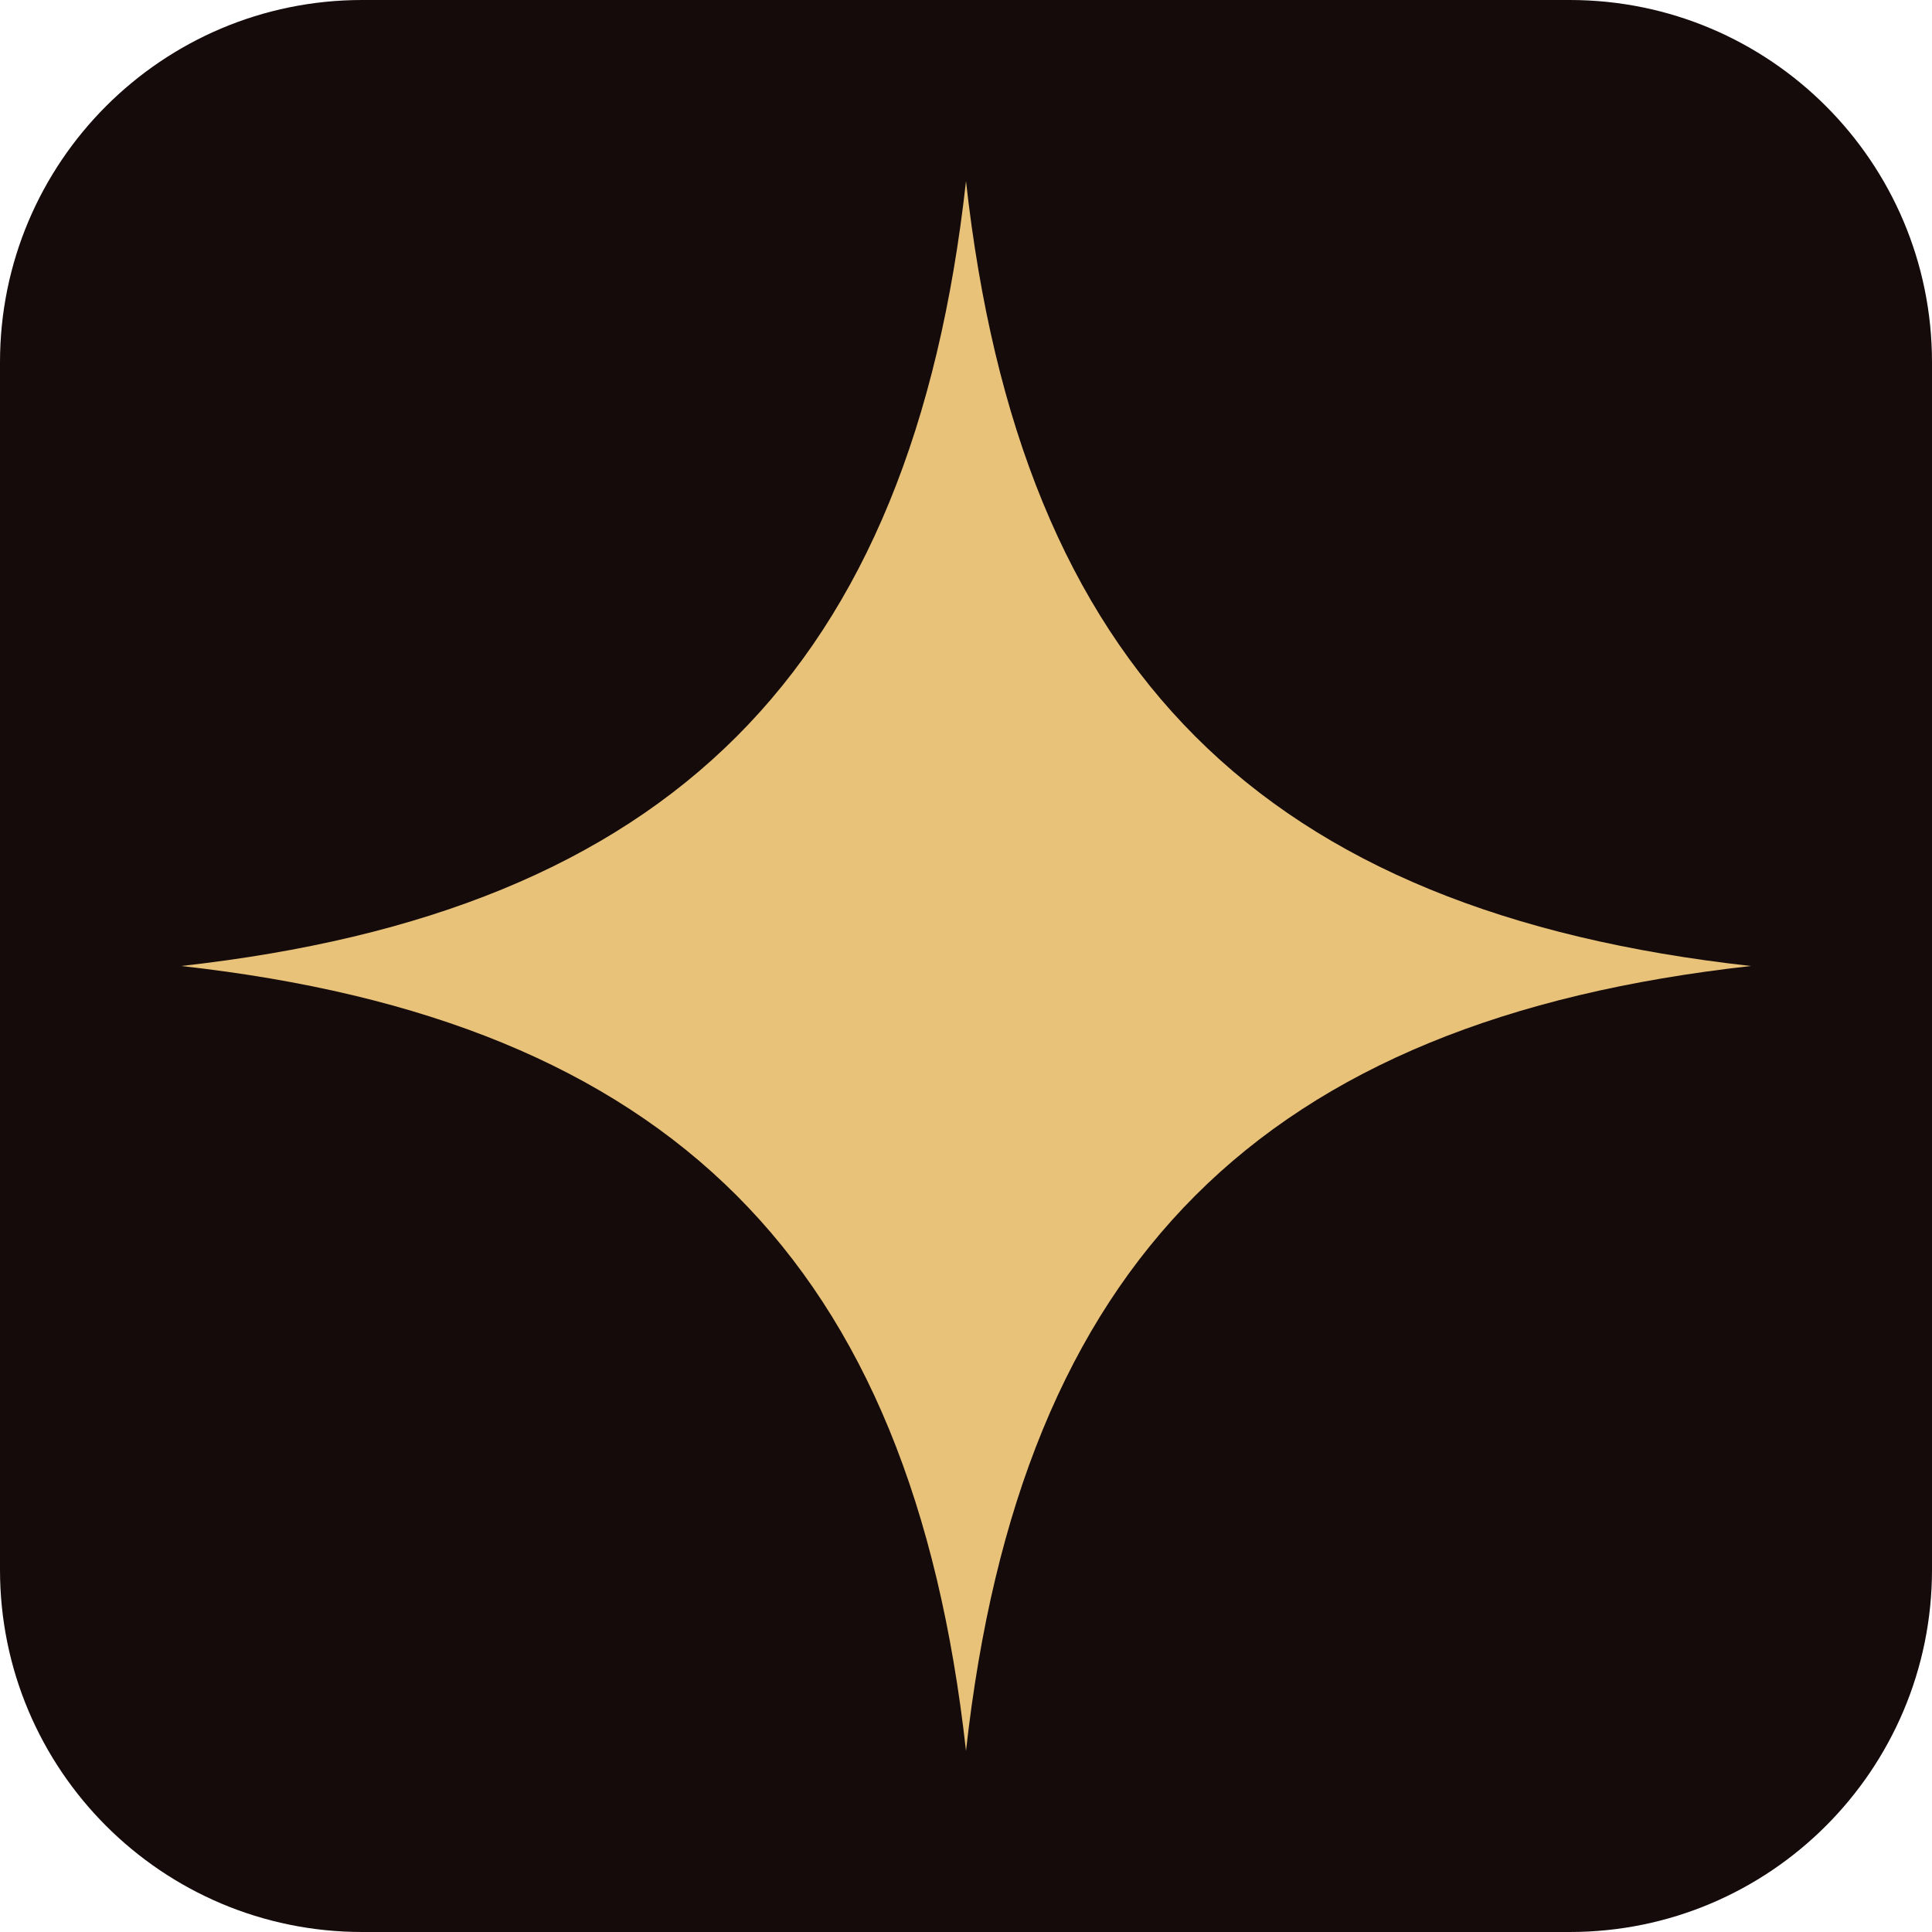
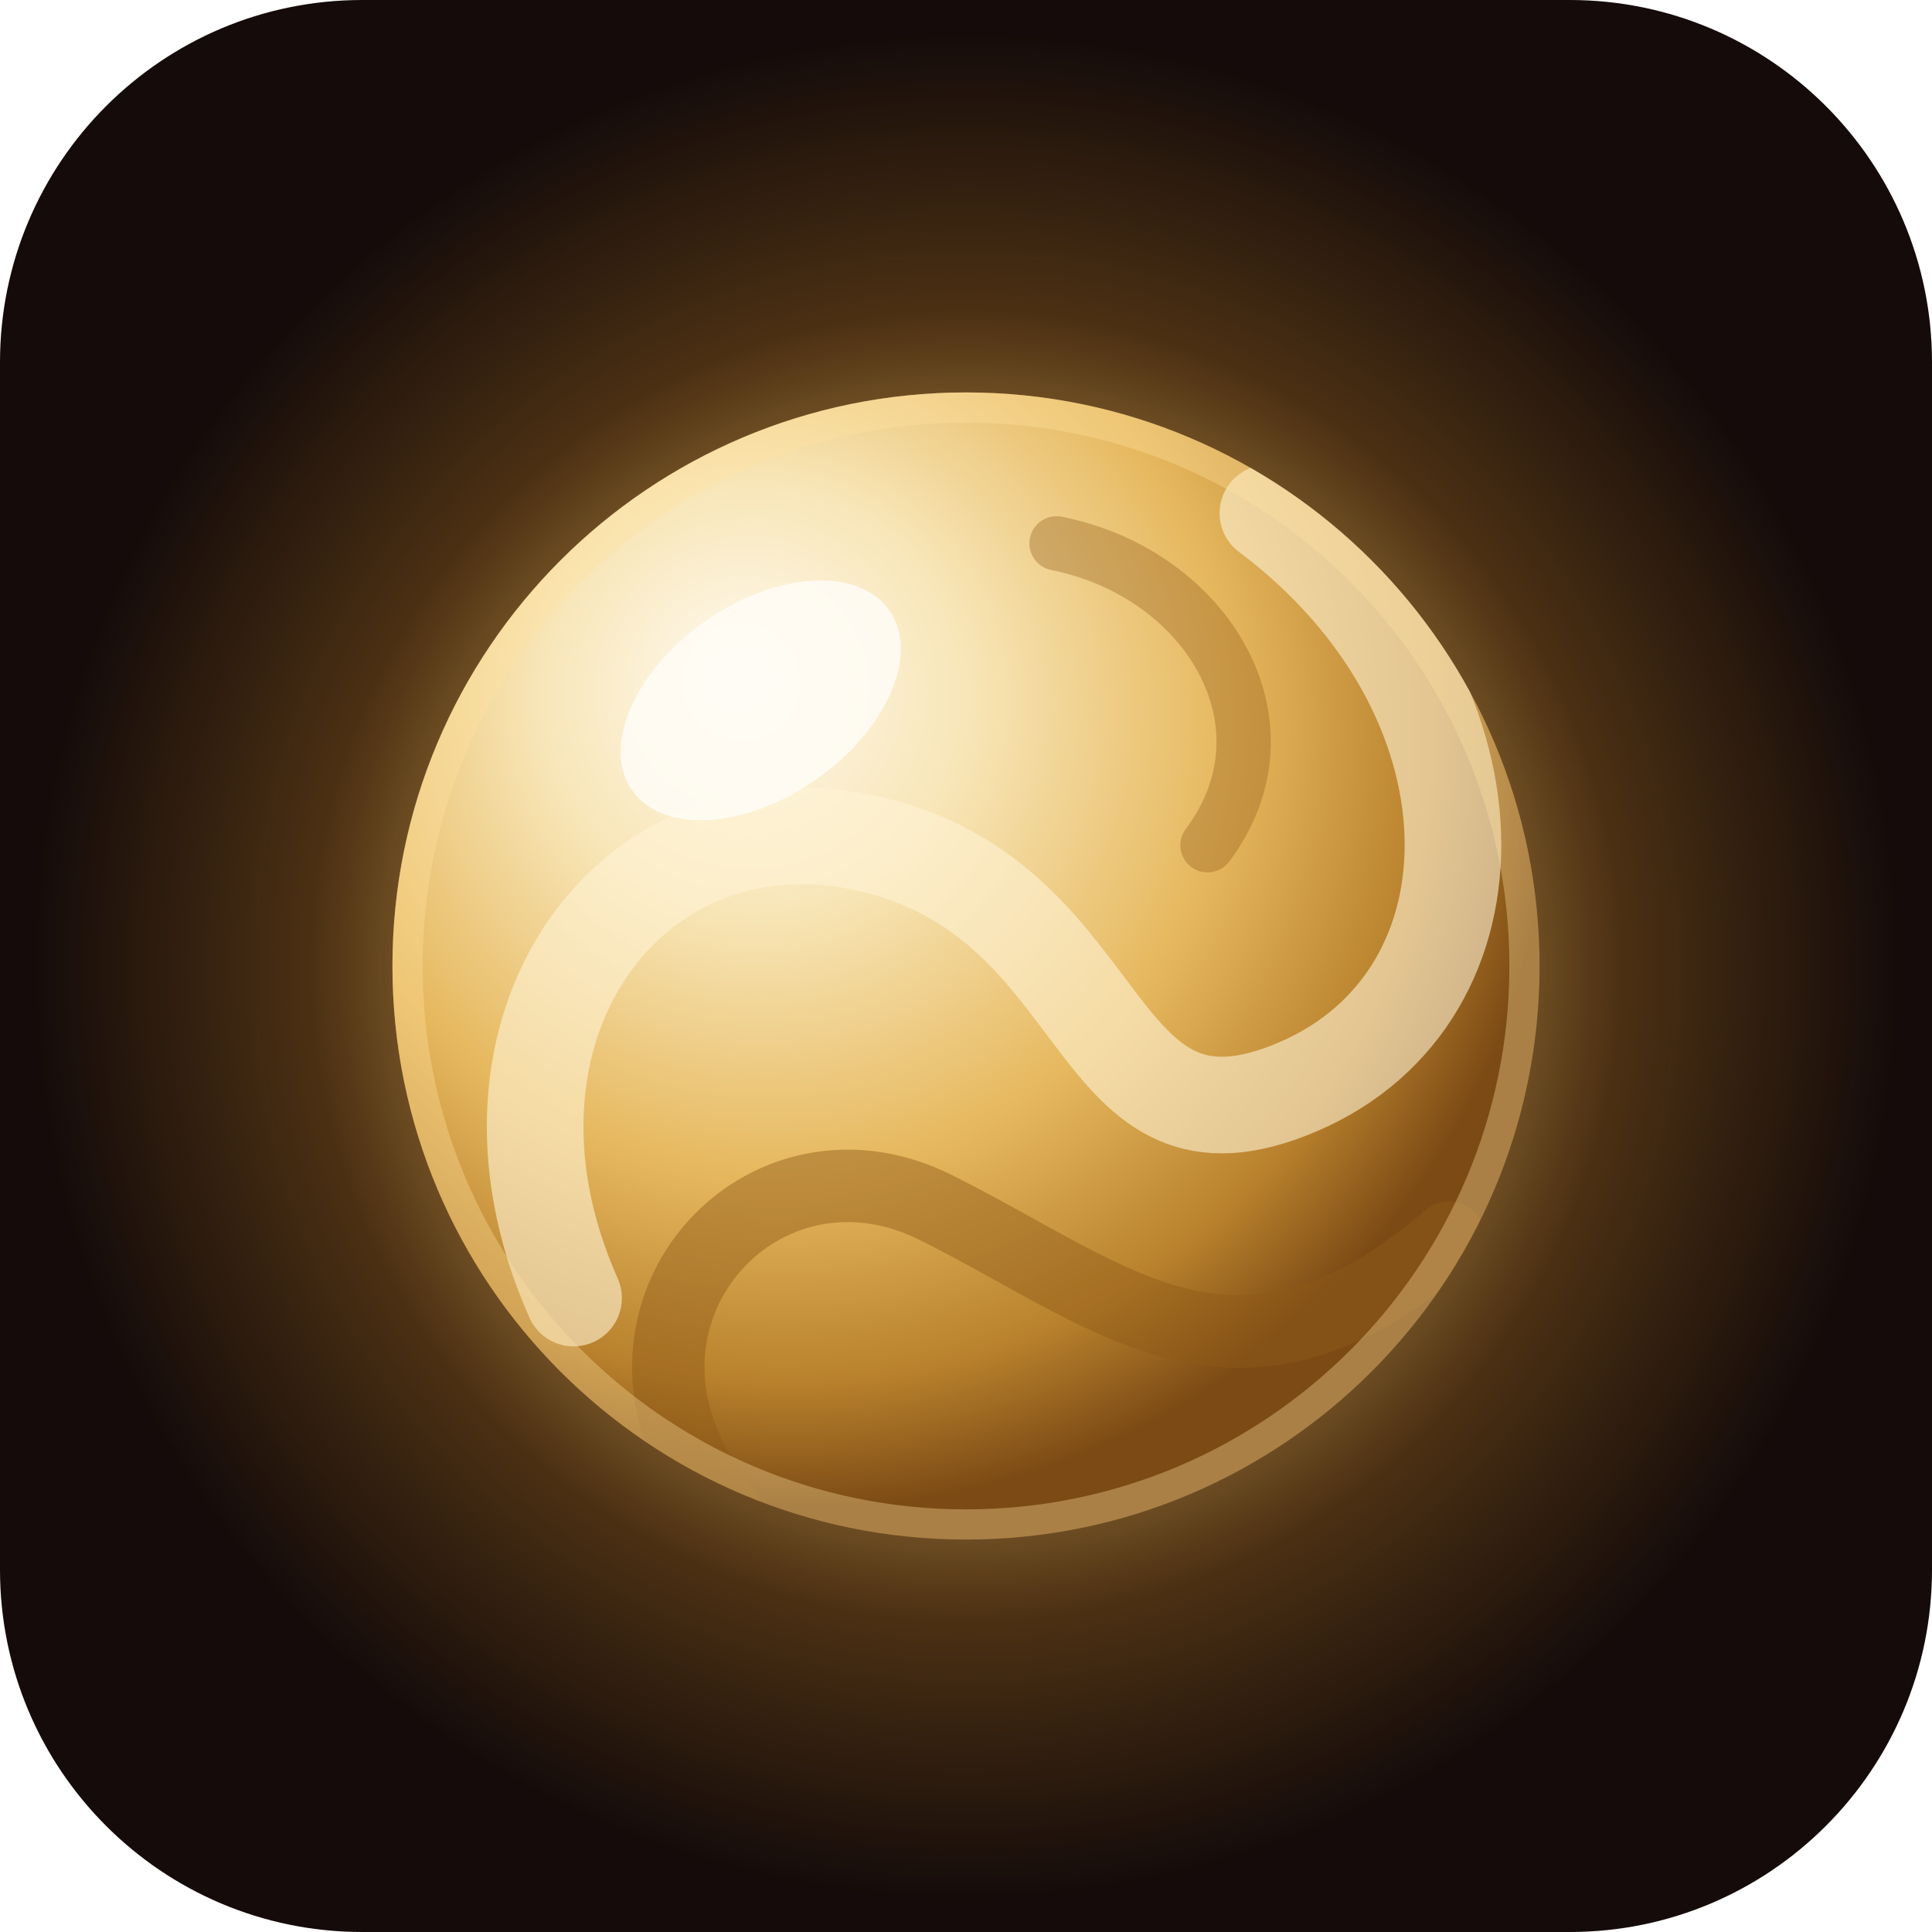
<svg xmlns="http://www.w3.org/2000/svg" viewBox="0 0 32 32">
+   <defs>
+     <radialGradient id="glow" cx="16" cy="16" r="15.5" gradientUnits="userSpaceOnUse">
+       <stop offset="0.45" stop-color="#f3c96b" stop-opacity="0.7" />
+       <stop offset="0.7" stop-color="#d98f2b" stop-opacity="0.28" />
+       <stop offset="1" stop-color="#d98f2b" stop-opacity="0" />
+     </radialGradient>
+     <radialGradient id="pearl" cx="13.2" cy="12.4" r="12.6" fx="12.2" fy="11.2" gradientUnits="userSpaceOnUse">
+       <stop offset="0" stop-color="#fffaf0" />
+       <stop offset="0.28" stop-color="#f8e6b8" />
+       <stop offset="0.6" stop-color="#e6b85e" />
+       <stop offset="0.85" stop-color="#b8802c" />
+       <stop offset="1" stop-color="#7c4b15" />
+     </radialGradient>
+     <clipPath id="orb">
+       <circle cx="16" cy="16" r="9.5" />
+     </clipPath>
+   </defs>
  <rect width="32" height="32" rx="6" fill="#140b0a" />
-   <path fill="#e9c27a" d="M16 3C16.9 11.1 20.9 15.1 29 16 20.9 16.9 16.9 20.9 16 29 15.1 20.9 11.1 16.9 3 16 11.1 15.1 15.1 11.1 16 3Z" />
+   <circle cx="16" cy="16" r="15.5" fill="url(#glow)" />
+   <circle cx="16" cy="16" r="9.5" fill="url(#pearl)" />
+   <g clip-path="url(#orb)" fill="none" stroke-linecap="round">
+     <path d="M9.5 21.5C7.5 17 10.5 13 14.5 14S18 19.5 21.5 18 25 11.5 21 8.5" stroke="#fff4d6" stroke-opacity="0.6" stroke-width="1.6" />
+     <path d="M12 25C9.5 22 12.5 18.5 15.5 20S20.5 23.5 24 20.5" stroke="#8f5a17" stroke-opacity="0.45" stroke-width="1.2" />
+     <path d="M17.5 9C20 9.5 21.5 12 20 14" stroke="#8f5a17" stroke-opacity="0.35" stroke-width="0.9" />
+   </g>
+   <ellipse cx="12.6" cy="11.6" rx="2.6" ry="1.6" transform="rotate(-35 12.6 11.6)" fill="#fffdf7" fill-opacity="0.85" />
+   <circle cx="16" cy="16" r="9.25" fill="none" stroke="#ffe3a0" stroke-opacity="0.35" stroke-width="0.5" />
</svg>
